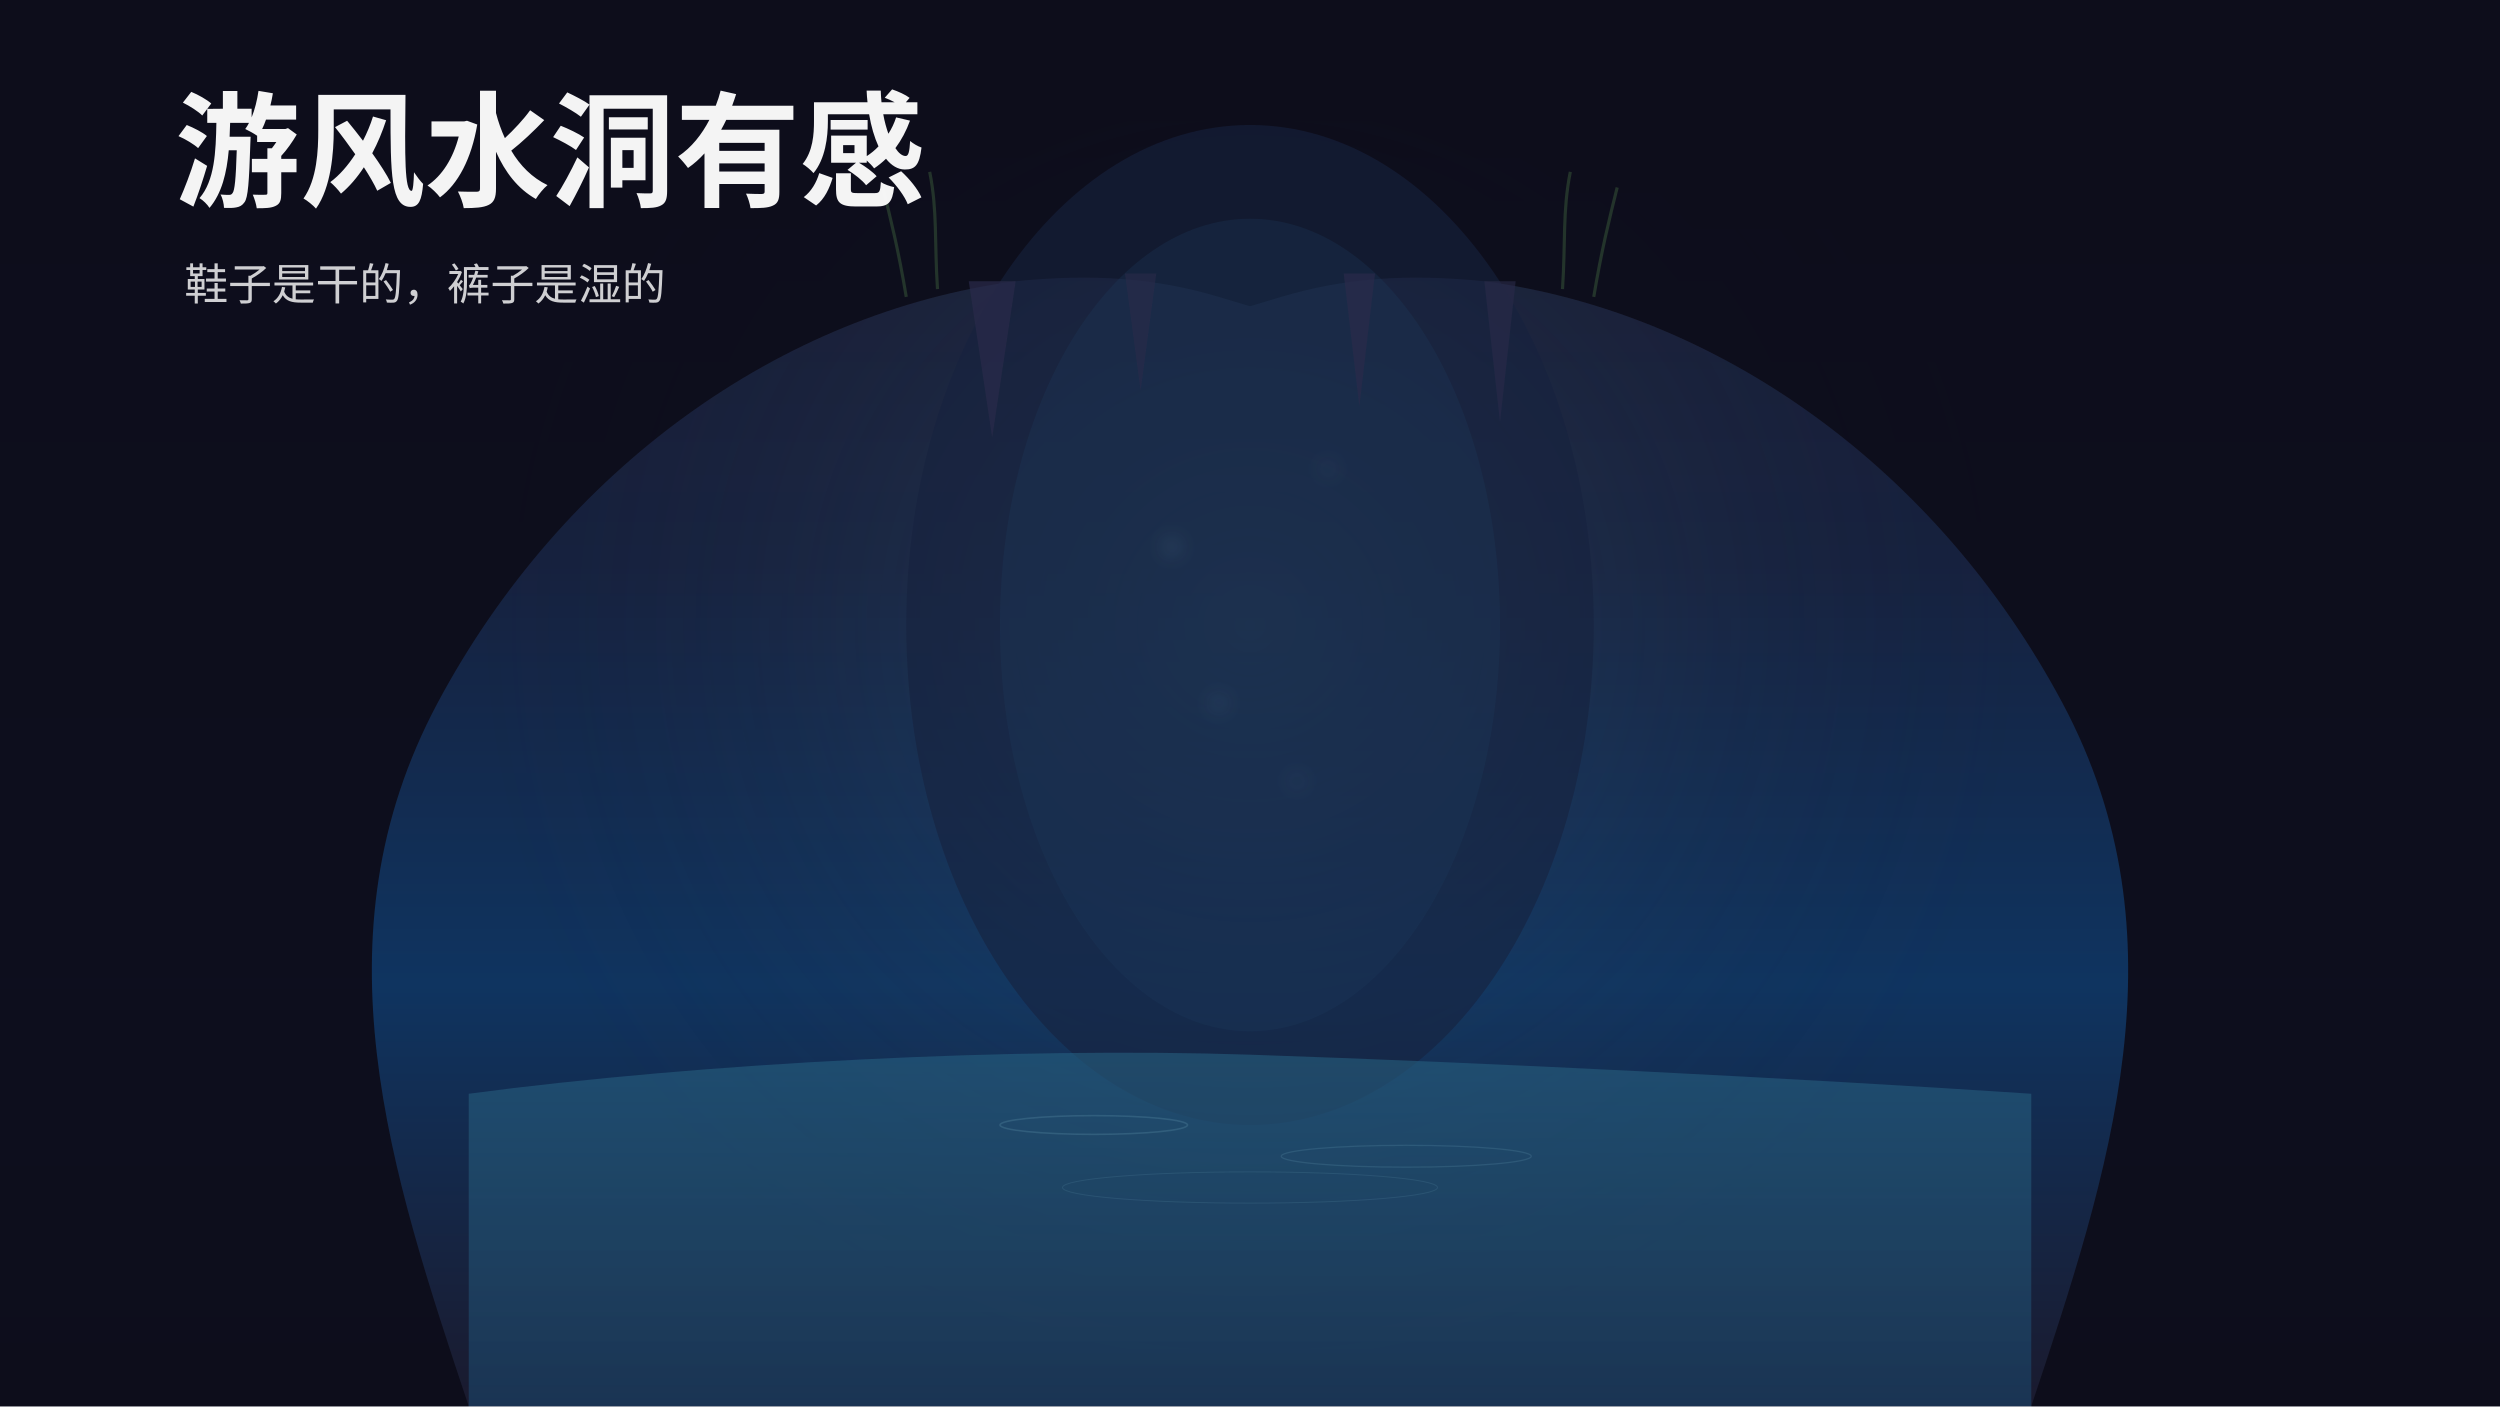
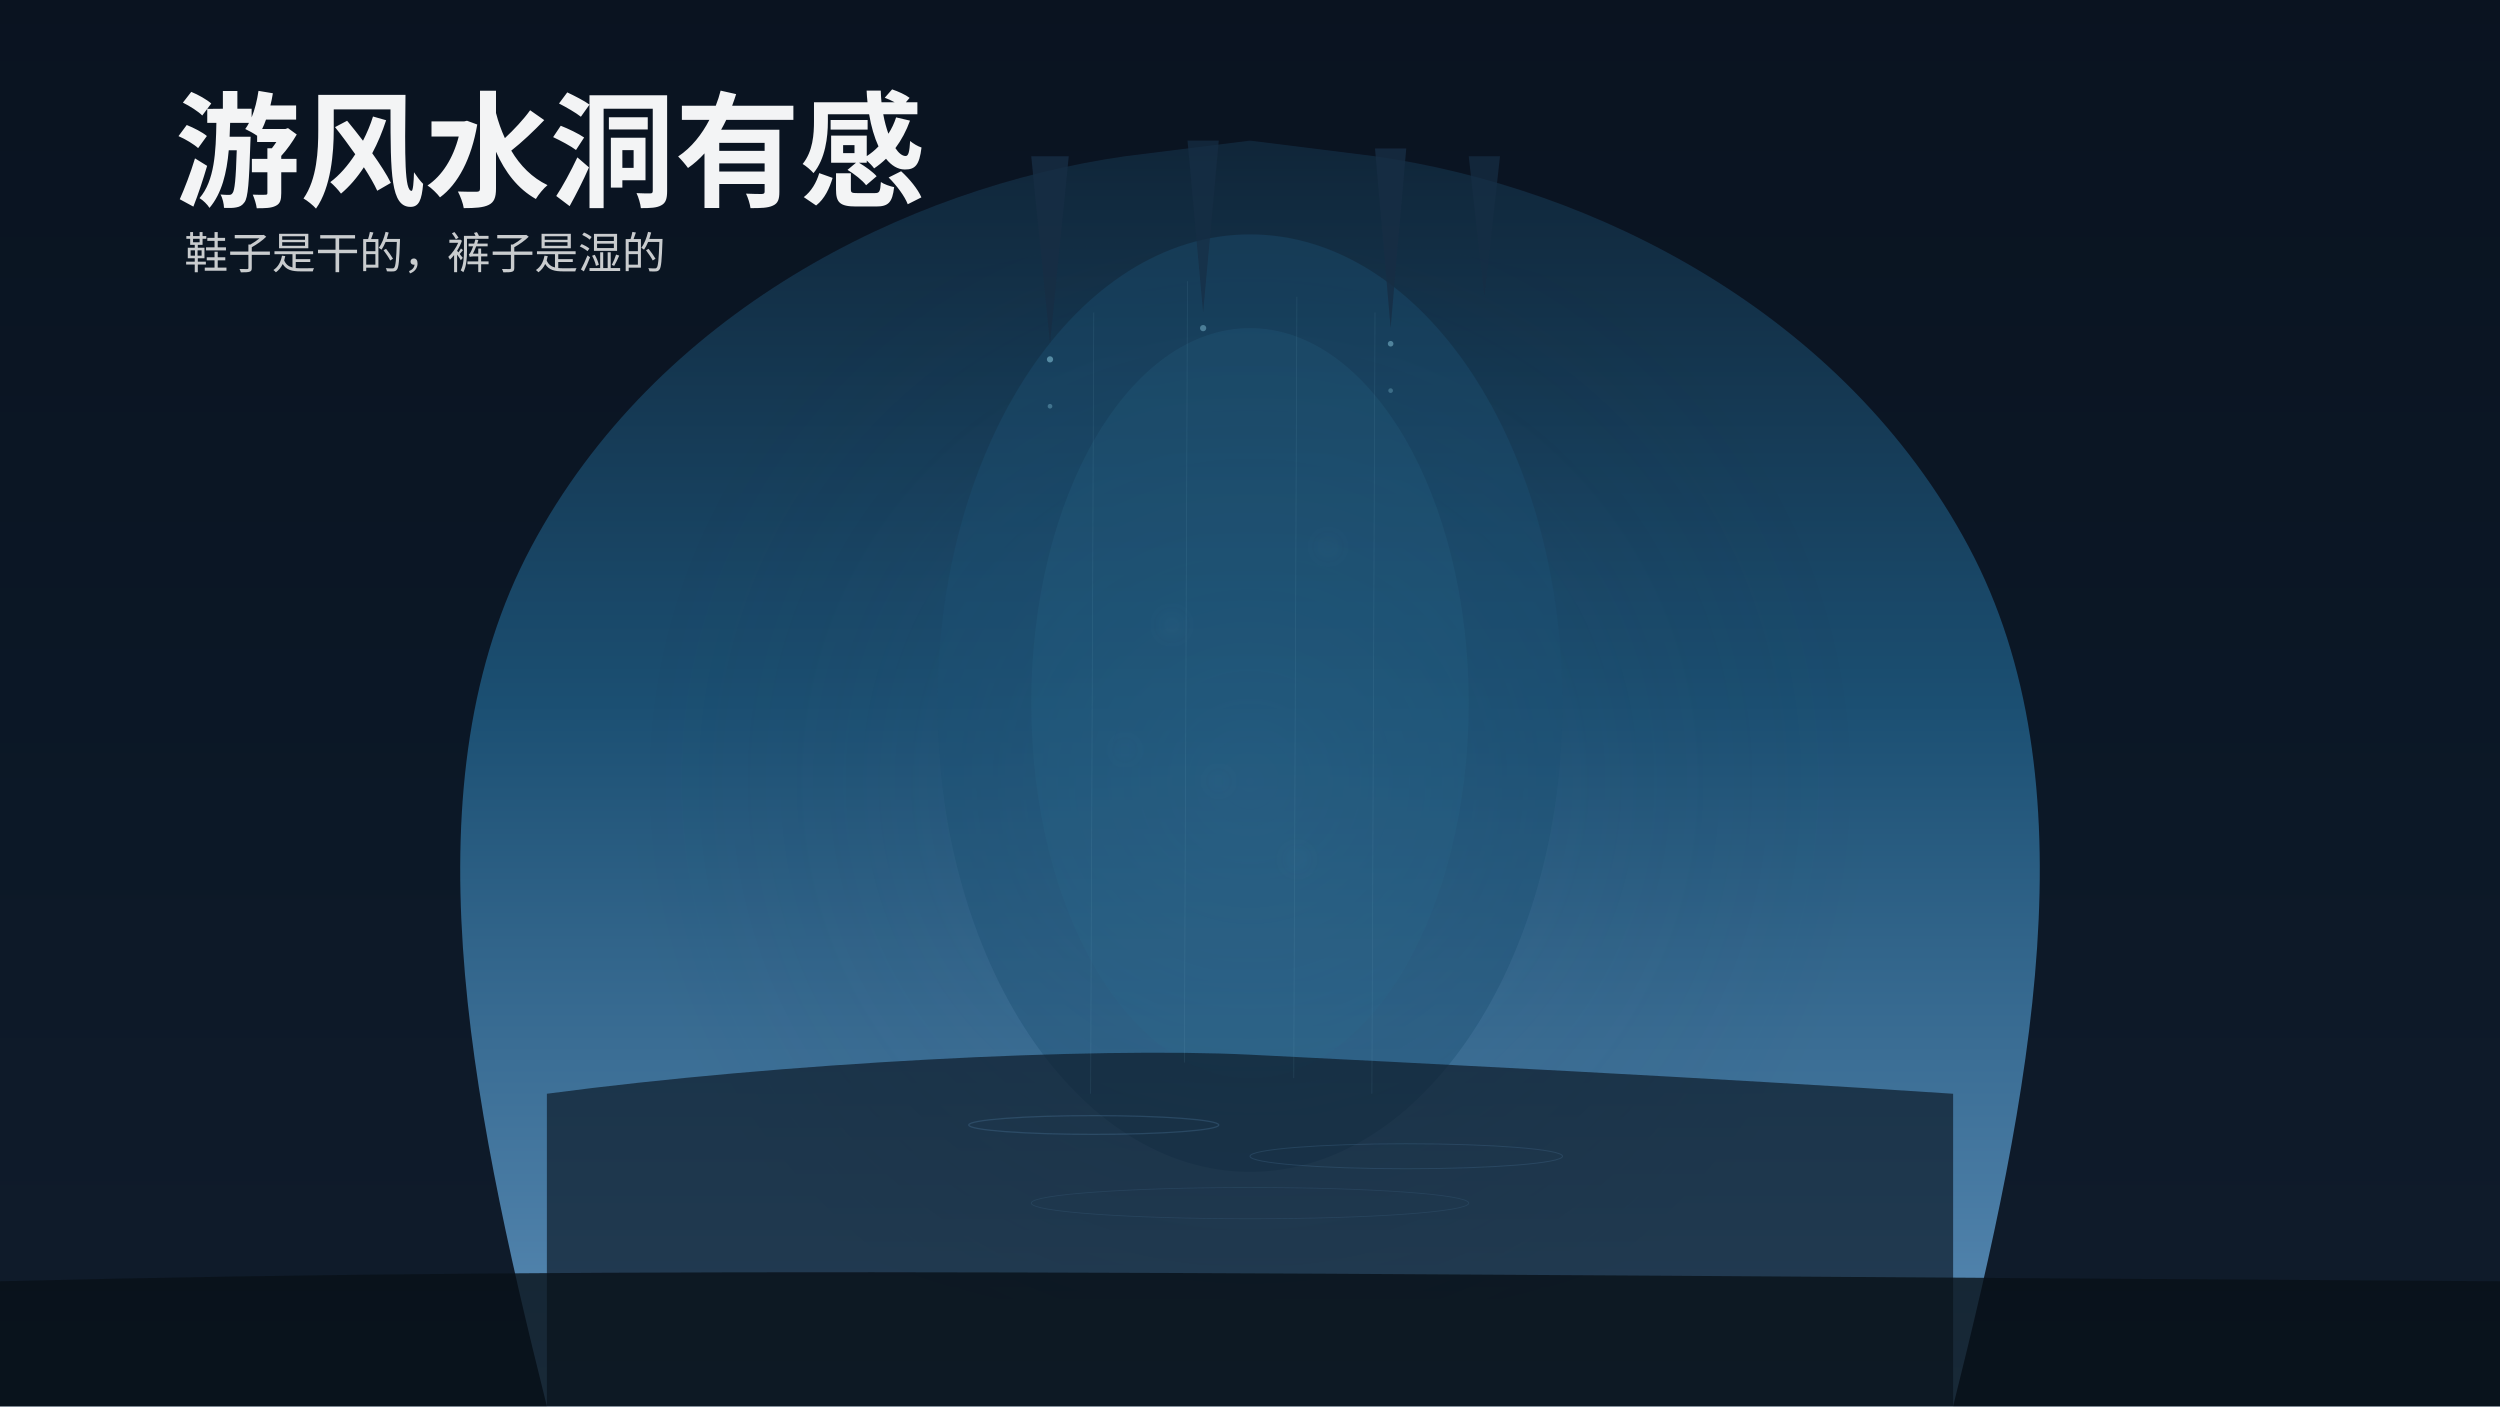
<svg xmlns="http://www.w3.org/2000/svg" width="1600" height="900" viewBox="0 0 1600 900" fill="none">
  <defs>
-     <linearGradient id="caveSky" x1="800" y1="0" x2="800" y2="900" gradientUnits="userSpaceOnUse">
-       <stop stop-color="#1A1A2E" />
-       <stop offset="0.4" stop-color="#16213E" />
-       <stop offset="0.7" stop-color="#0F3460" />
-       <stop offset="1" stop-color="#1A1A2E" />
+     <linearGradient id="sky" x1="800" y1="0" x2="800" y2="900" gradientUnits="userSpaceOnUse">
+       <stop stop-color="#0D1B2A" />
+       <stop offset="0.5" stop-color="#1B4F72" />
+       <stop offset="1" stop-color="#5B8DB8" />
    </linearGradient>
-     <radialGradient id="caveLight" cx="800" cy="400" r="500" gradientUnits="userSpaceOnUse">
-       <stop stop-color="#5B8FA8" stop-opacity="0.25" />
-       <stop offset="1" stop-color="#1A1A2E" stop-opacity="0" />
+     <radialGradient id="mist" cx="800" cy="500" r="400" gradientUnits="userSpaceOnUse">
+       <stop stop-color="#5B8DB8" stop-opacity="0.15" />
+       <stop offset="1" stop-color="#0D1B2A" stop-opacity="0" />
    </radialGradient>
-     <linearGradient id="water" x1="800" y1="650" x2="800" y2="900" gradientUnits="userSpaceOnUse">
-       <stop stop-color="#2A6A8A" stop-opacity="0.5" />
-       <stop offset="1" stop-color="#1A3A5C" stop-opacity="0.8" />
-     </linearGradient>
    <filter id="glow">
      <feGaussianBlur stdDeviation="6" />
    </filter>
  </defs>
-   <rect width="1600" height="900" fill="url(#caveSky)" />
-   <circle cx="800" cy="400" r="500" fill="url(#caveLight)" />
-   <path d="M0 0L0 900L300 900C250 750 200 600 280 450C360 300 500 200 650 180C700 175 740 178 780 190L800 196L820 190C860 178 900 175 950 180C1100 200 1240 300 1320 450C1400 600 1350 750 1300 900L1600 900L1600 0Z" fill="#0D0D1A" opacity="0.95" />
-   <ellipse cx="800" cy="400" rx="220" ry="320" fill="#16213E" opacity="0.6" />
-   <ellipse cx="800" cy="400" rx="160" ry="260" fill="#1B3A5C" opacity="0.3" />
-   <path d="M620 180L635 280L650 180Z" fill="#2A2A4A" opacity="0.7" />
-   <path d="M720 175L730 250L740 175Z" fill="#2A2A4A" opacity="0.6" />
-   <path d="M860 175L870 260L880 175Z" fill="#2A2A4A" opacity="0.7" />
-   <path d="M950 180L960 270L970 180Z" fill="#2A2A4A" opacity="0.6" />
-   <path d="M300 700C450 680 650 670 800 675C950 680 1150 690 1300 700L1300 900L300 900Z" fill="url(#water)" />
-   <ellipse cx="700" cy="720" rx="60" ry="6" stroke="#5B8FA8" stroke-width="1" fill="none" opacity="0.3" />
-   <ellipse cx="900" cy="740" rx="80" ry="7" stroke="#5B8FA8" stroke-width="0.8" fill="none" opacity="0.25" />
-   <ellipse cx="800" cy="760" rx="120" ry="10" stroke="#5B8FA8" stroke-width="0.6" fill="none" opacity="0.2" />
-   <g stroke="#3A5A3A" stroke-width="2" opacity="0.5">
-     <path d="M580 190C575 160 570 140 565 120" fill="none" />
-     <path d="M600 185C598 155 600 135 595 110" fill="none" />
-     <path d="M1000 185C1002 155 1000 135 1005 110" fill="none" />
-     <path d="M1020 190C1025 160 1030 140 1035 120" fill="none" />
+   <rect width="1600" height="900" fill="url(#sky)" />
+   <ellipse cx="800" cy="500" rx="500" ry="350" fill="url(#mist)" />
+   <path d="M0 0L0 900L350 900C300 700 260 500 340 350C420 200 580 120 720 100L800 90L880 100C1020 120 1180 200 1260 350C1340 500 1300 700 1250 900L1600 900L1600 0Z" fill="#0A1220" opacity="0.92" />
+   <ellipse cx="800" cy="450" rx="200" ry="300" fill="#1B4F72" opacity="0.4" />
+   <ellipse cx="800" cy="450" rx="140" ry="240" fill="#2A6A8A" opacity="0.2" />
+   <path d="M660 100L672 220L684 100Z" fill="#162D44" opacity="0.8" />
+   <path d="M760 90L770 200L780 90Z" fill="#162D44" opacity="0.7" />
+   <path d="M880 95L890 210L900 95Z" fill="#162D44" opacity="0.8" />
+   <path d="M940 100L950 190L960 100Z" fill="#162D44" opacity="0.7" />
+   <circle cx="672" cy="230" r="2" fill="#7FBCD2" opacity="0.6" />
+   <circle cx="672" cy="260" r="1.5" fill="#7FBCD2" opacity="0.4" />
+   <circle cx="770" cy="210" r="2" fill="#7FBCD2" opacity="0.5" />
+   <circle cx="890" cy="220" r="1.8" fill="#7FBCD2" opacity="0.55" />
+   <circle cx="890" cy="250" r="1.5" fill="#7FBCD2" opacity="0.35" />
+   <path d="M350 700C500 680 700 670 800 675C900 680 1100 690 1250 700L1250 900L350 900Z" fill="#0D1B2A" opacity="0.7" />
+   <ellipse cx="700" cy="720" rx="80" ry="6" stroke="#5B8DB8" stroke-width="0.8" fill="none" opacity="0.25" />
+   <ellipse cx="900" cy="740" rx="100" ry="8" stroke="#5B8DB8" stroke-width="0.6" fill="none" opacity="0.2" />
+   <ellipse cx="800" cy="770" rx="140" ry="10" stroke="#5B8DB8" stroke-width="0.5" fill="none" opacity="0.15" />
+   <g fill="#7FBCD2" opacity="0.3" filter="url(#glow)">
+     <circle cx="750" cy="400" r="3" />
+     <circle cx="850" cy="350" r="2.5" />
+     <circle cx="780" cy="500" r="2" />
+     <circle cx="830" cy="550" r="2.5" />
+     <circle cx="720" cy="480" r="2" />
  </g>
-   <g fill="#A8D8EA" opacity="0.4" filter="url(#glow)">
-     <circle cx="750" cy="350" r="3" />
-     <circle cx="850" cy="300" r="2" />
-     <circle cx="780" cy="450" r="2.5" />
-     <circle cx="830" cy="500" r="2" />
+   <g stroke="#7FBCD2" stroke-width="0.5" opacity="0.12">
+     <line x1="700" y1="200" x2="698" y2="700" />
+     <line x1="760" y1="180" x2="758" y2="680" />
+     <line x1="830" y1="190" x2="828" y2="690" />
+     <line x1="880" y1="200" x2="878" y2="700" />
  </g>
+   <path d="M0 820C400 810 800 815 1600 820V900H0Z" fill="#081018" opacity="0.8" />
  <text x="112" y="126" fill="#FFFFFF" fill-opacity="0.95" font-family="'Noto Serif SC', 'Source Han Serif', Georgia, serif" font-size="80" font-weight="700">游风水洞有感</text>
-   <text x="118" y="192" fill="#FFFFFF" fill-opacity="0.80" font-family="'Noto Serif SC', 'Source Han Serif', Georgia, serif" font-size="28">鞋子是干的，裤子是湿的</text>
+   <text x="118" y="172" fill="#FFFFFF" fill-opacity="0.78" font-family="'Noto Serif SC', 'Source Han Serif', Georgia, serif" font-size="28">鞋子是干的，裤子是湿的</text>
</svg>
